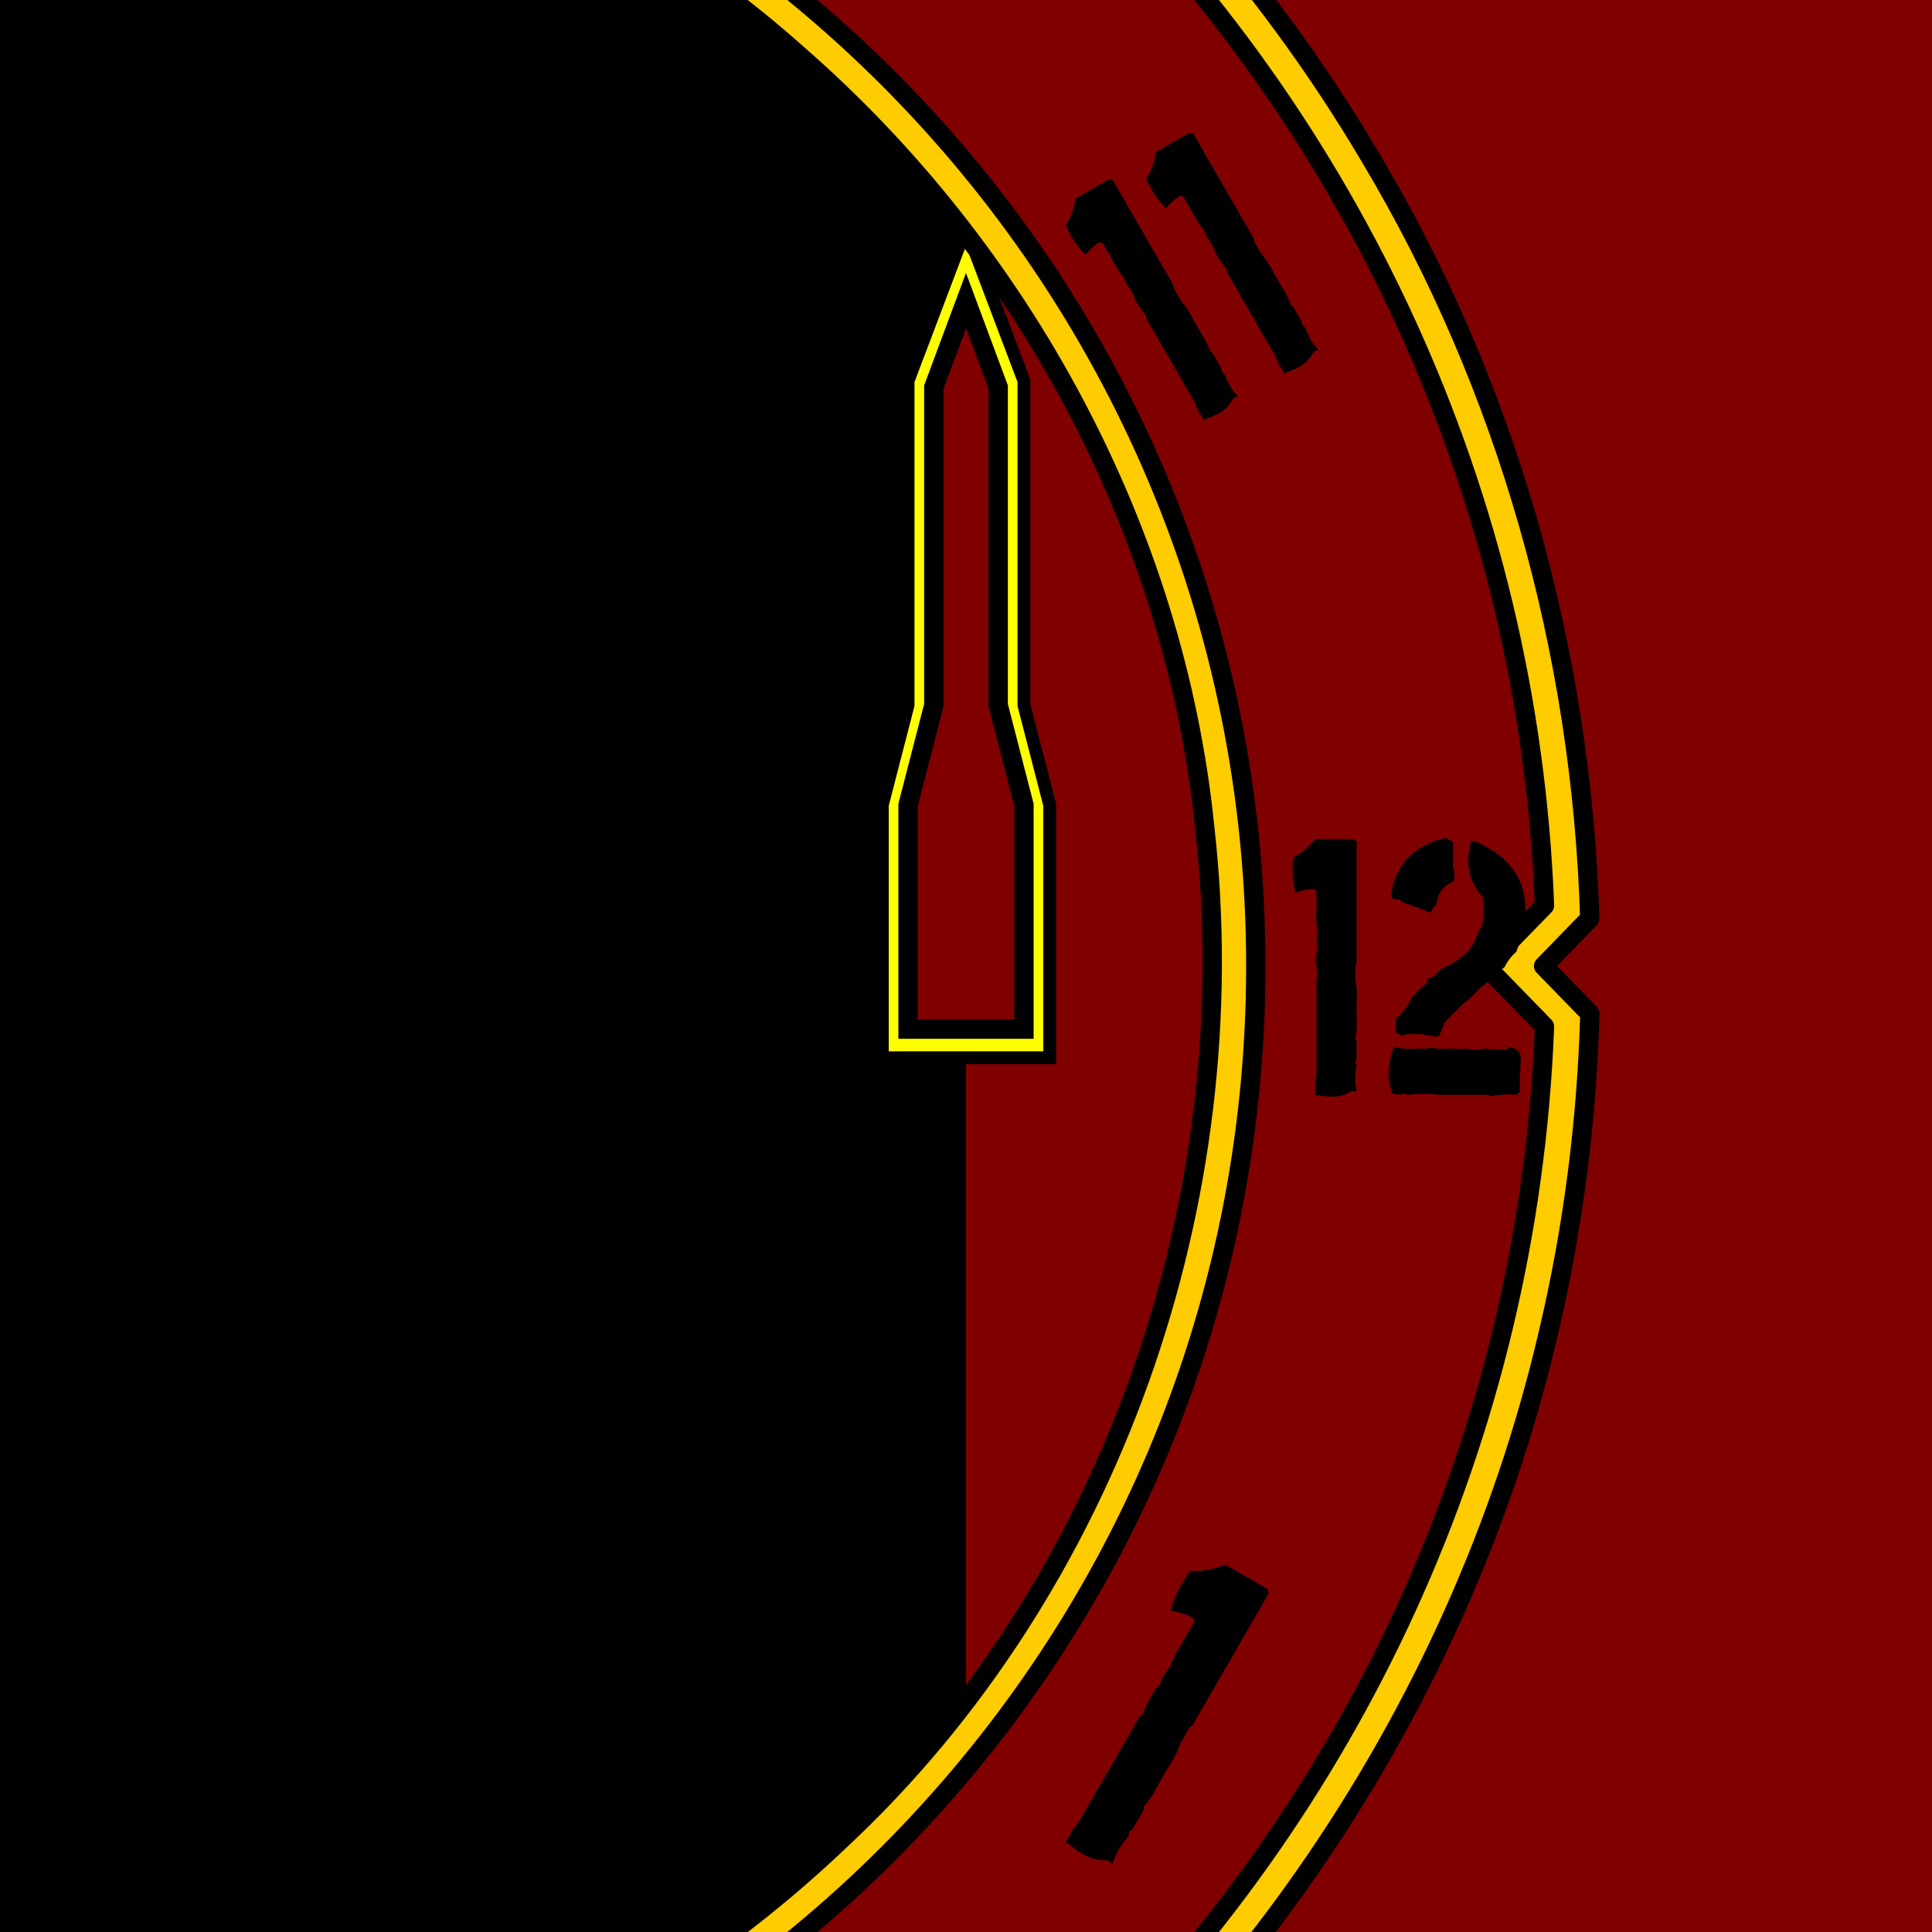
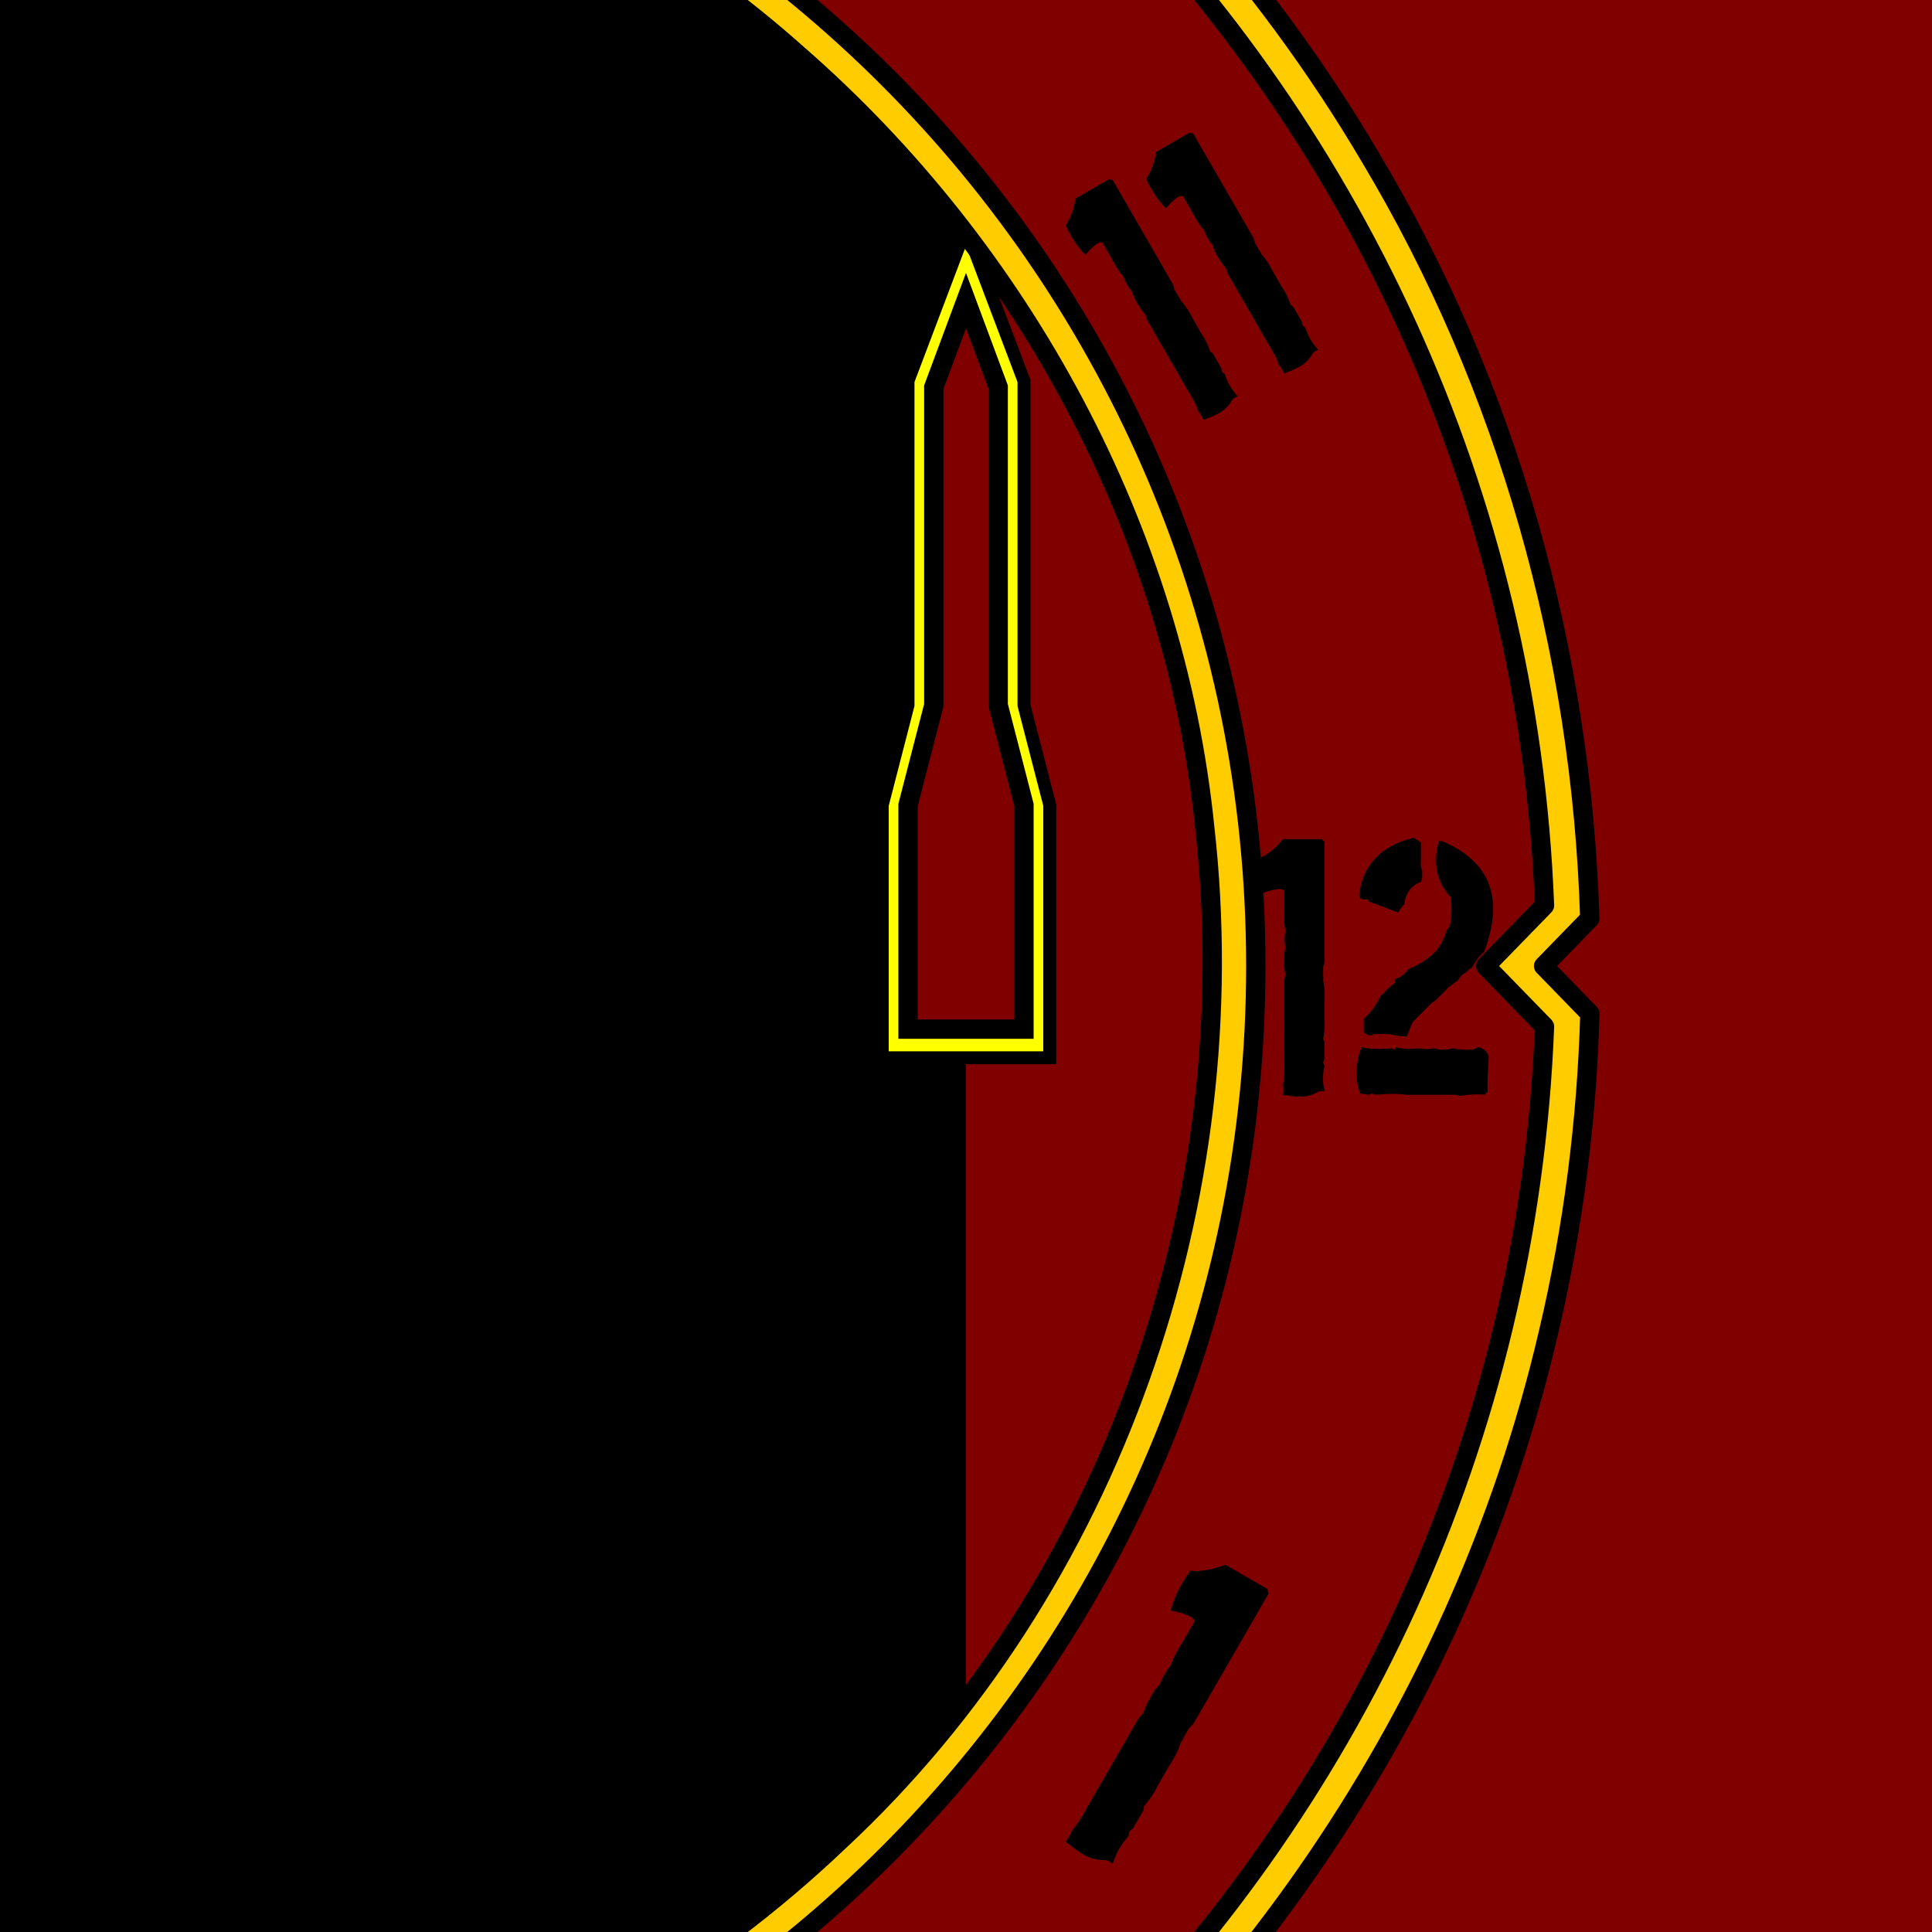
<svg xmlns="http://www.w3.org/2000/svg" width="600" height="600" viewBox="0 0 600 600" id="svg2" version="1.1">
  <defs id="defs4" />
  <g id="layer1" style="display:inline">
    <g id="g2991" class="second" clock="minutes" transform="matrix(0,1,-1,0,600,0)">
      <path style="fill:#800000;fill-opacity:1;stroke:none" id="path2989" d="m 725,300 a 425,425 0 1 1 -850,0 425,425 0 1 1 850,0 z" />
      <path d="m 725,300 a 425,425 0 1 1 -850,-2e-5" id="path2987" style="fill:#000000;fill-opacity:1;stroke:none" />
    </g>
    <g id="g4349" clock="minutes" transform="matrix(-1,0,0,-1,600,596)">
      <path style="fill:#ffff00;fill-opacity:1;stroke:#000000;stroke-width:4;stroke-linecap:butt;stroke-linejoin:miter;stroke-miterlimit:4;stroke-opacity:1;stroke-dasharray:none" d="m 274,267.5 0,78.5 8,31 0,100.715 18,47.553 18,-47.553 L 318,377 l 8,-31 0,-78.5 z" id="path4337" />
      <path id="path4295" d="M 282,276.388 282,346 l 8,31 0,98.77 10,26.87 10,-26.87 0,-98.77 8,-31 0,-69.612 z" style="fill:#800000;fill-opacity:1;stroke:#000000;stroke-width:6;stroke-miterlimit:4;stroke-opacity:1;stroke-dasharray:none" />
    </g>
  </g>
  <g id="layer3" style="display:inline">
    <path style="fill:#ffcc00;fill-opacity:1;stroke:#000000;stroke-width:6;stroke-linejoin:round;stroke-miterlimit:4;stroke-opacity:1;stroke-dasharray:none;display:inline" d="m 1.344,-194 c -2.573,-0.009 -5.146,0.001 -7.719,0.031 -130.152,0.908 -258.724,56.697 -348.562,150.281 -84.935,87.416 -136.191,207.296 -138.938,329.625 -3.438,116.389 35.494,233.527 108.906,323.75 C -307.865,705.666 -193.493,772.036 -70.875,789.031 48.731,806.226 174.39,778.649 274.469,710.875 377.367,642.093 452.903,534.346 480.938,413.625 488.576,381.237 492.811,348.057 493.75,314.781 L 479.375,300 493.719,285.25 C 491.18,202.384 468.19,120.127 425.656,49 358.649,-64.718 244.781,-150.018 116,-180.281 78.546,-189.329 39.946,-193.866 1.344,-194 z M -5.062,-76.219 c 2.025,-0.017 4.036,-0.019 6.062,0 89.945,-0.189 179.56,33.201 246.656,93.031 69.736,60.799 117.21,148.053 126.5,240.344 12.943,114.981 -28.788,235.827 -113.656,314.75 -81.81,77.86 -199.64,118.138 -312.125,101.125 -119.595,-17.304 -230.79,-93.386 -284.188,-202.5 -56.614,-113.719 -53.996,-257.03 13.188,-365.688 66.554,-108.298 189.984,-180 317.562,-181.062 z" id="path4403" />
    <path style="fill:#800000;fill-opacity:1;stroke:#000000;stroke-width:6;stroke-linejoin:round;stroke-miterlimit:4;stroke-opacity:1;stroke-dasharray:none;display:inline" d="m 0,-180 c -265.097,0 -480,214.903 -480,480 0,265.097 214.903,480 480,480 258.81,0 469.795,-204.824 479.656,-461.219 L 461.375,300 479.656,281.219 C 469.795,24.824 258.81,-180 0,-180 z m 0,90 C 215.391,-90 390,84.609 390,300 390,515.391 215.391,690 0,690 -215.391,690 -390,515.391 -390,300 -390,84.609 -215.391,-90 0,-90 z" id="path4401" />
  </g>
  <g id="layer2" style="display:none">
    <g id="g3982" clock="none -hours" transform="matrix(2,0,0,2,-600,-300)">
      <text transform="matrix(0.8660254,0.5,-0.5,0.8660254,363.3975,-9.807621)" xml:space="preserve" style="font-size:56px;font-style:normal;font-variant:normal;font-weight:normal;font-stretch:normal;line-height:125%;letter-spacing:0px;word-spacing:0px;fill:#000000;fill-opacity:1;stroke:none;font-family:Boston Traffic;-inkscape-font-specification:Boston Traffic" x="306" y="335" id="text3871">
        <tspan id="tspan3873" x="306" y="335">1</tspan>
      </text>
      <text id="text3863" y="325" x="300" style="font-size:56px;font-style:normal;font-variant:normal;font-weight:normal;font-stretch:normal;line-height:125%;letter-spacing:0px;word-spacing:0px;fill:#000000;fill-opacity:1;stroke:none;font-family:Boston Traffic;-inkscape-font-specification:Boston Traffic" xml:space="preserve" transform="matrix(0.5,0.8660254,-0.8660254,0.5,509.8076,63.39746)">
        <tspan y="325" x="300" id="tspan3865">2</tspan>
      </text>
      <text transform="matrix(0,1,-1,0,600,200)" xml:space="preserve" style="font-size:56px;font-style:normal;font-variant:normal;font-weight:normal;font-stretch:normal;line-height:125%;letter-spacing:0px;word-spacing:0px;fill:#000000;fill-opacity:1;stroke:none;font-family:Boston Traffic;-inkscape-font-specification:Boston Traffic" x="300" y="325" id="text3839">
        <tspan id="tspan3841" x="300" y="325">3</tspan>
      </text>
      <text transform="matrix(-0.5,0.8660254,-0.8660254,-0.5,609.8076,363.3975)" xml:space="preserve" style="font-size:56px;font-style:normal;font-variant:normal;font-weight:normal;font-stretch:normal;line-height:125%;letter-spacing:0px;word-spacing:0px;fill:#000000;fill-opacity:1;stroke:none;font-family:Boston Traffic;-inkscape-font-specification:Boston Traffic" x="300" y="325" id="text3867">
        <tspan id="tspan3869" x="300" y="325">4</tspan>
      </text>
      <text transform="matrix(-0.8660254,0.5,-0.5,-0.8660254,536.6025,509.8076)" xml:space="preserve" style="font-size:56px;font-style:normal;font-variant:normal;font-weight:normal;font-stretch:normal;line-height:125%;letter-spacing:0px;word-spacing:0px;fill:#000000;fill-opacity:1;stroke:none;font-family:Boston Traffic;-inkscape-font-specification:Boston Traffic" x="300" y="325" id="text3859">
        <tspan id="tspan3861" x="300" y="325">5</tspan>
      </text>
      <text id="text3835" y="325" x="300" style="font-size:56px;font-style:normal;font-variant:normal;font-weight:normal;font-stretch:normal;line-height:125%;letter-spacing:0px;word-spacing:0px;fill:#000000;fill-opacity:1;stroke:none;font-family:Boston Traffic;-inkscape-font-specification:Boston Traffic" xml:space="preserve" transform="matrix(-1,0,0,-1,400,600)">
        <tspan y="325" x="300" id="tspan3837">6</tspan>
      </text>
      <text id="text3855" y="325" x="300" style="font-size:56px;font-style:normal;font-variant:normal;font-weight:normal;font-stretch:normal;line-height:125%;letter-spacing:0px;word-spacing:0px;fill:#000000;fill-opacity:1;stroke:none;font-family:Boston Traffic;-inkscape-font-specification:Boston Traffic" xml:space="preserve" transform="matrix(-0.8660254,-0.5,0.5,-0.8660254,236.6025,609.8076)">
        <tspan y="325" x="300" id="tspan3857">7</tspan>
      </text>
      <text id="text3851" y="325" x="300" style="font-size:56px;font-style:normal;font-variant:normal;font-weight:normal;font-stretch:normal;line-height:125%;letter-spacing:0px;word-spacing:0px;fill:#000000;fill-opacity:1;stroke:none;font-family:Boston Traffic;-inkscape-font-specification:Boston Traffic" xml:space="preserve" transform="matrix(-0.5,-0.8660254,0.8660254,-0.5,90.19238,536.6025)">
        <tspan y="325" x="300" id="tspan3853">8</tspan>
      </text>
      <text transform="matrix(0,-1,1,0,0,400)" xml:space="preserve" style="font-size:56px;font-style:normal;font-variant:normal;font-weight:normal;font-stretch:normal;line-height:125%;letter-spacing:0px;word-spacing:0px;fill:#000000;fill-opacity:1;stroke:none;font-family:Boston Traffic;-inkscape-font-specification:Boston Traffic" x="300" y="325" id="text3831">
        <tspan id="tspan3833" x="300" y="325">9</tspan>
      </text>
      <text transform="matrix(0.4,-0.6928203,0.6928203,0.4,72.1539,214.641)" xml:space="preserve" style="font-size:56px;font-style:normal;font-variant:normal;font-weight:normal;font-stretch:normal;line-height:125%;letter-spacing:0px;word-spacing:0px;fill:#000000;fill-opacity:1;stroke:none;font-family:Boston Traffic;-inkscape-font-specification:Boston Traffic" x="300" y="325" id="text3847">
        <tspan id="tspan3849" x="300" y="325">10</tspan>
      </text>
      <text transform="matrix(0.6928203,-0.4,0.4,0.6928203,145.359,112.1539)" id="text3843" y="325" x="300" style="font-size:56px;font-style:normal;font-variant:normal;font-weight:normal;font-stretch:normal;line-height:125%;letter-spacing:0px;word-spacing:0px;fill:#000000;fill-opacity:1;stroke:none;font-family:Boston Traffic;-inkscape-font-specification:Boston Traffic" xml:space="preserve">
        <tspan y="325" x="300" id="tspan3845">11</tspan>
      </text>
      <text transform="matrix(0.8,0,0,0.8,260,60)" id="text3814" y="325" x="300" style="font-size:56px;font-style:normal;font-variant:normal;font-weight:normal;font-stretch:normal;line-height:125%;letter-spacing:0px;word-spacing:0px;fill:#000000;fill-opacity:1;stroke:none;font-family:Boston Traffic;-inkscape-font-specification:Boston Traffic" xml:space="preserve">
        <tspan y="325" x="300" id="tspan3816">12</tspan>
      </text>
    </g>
  </g>
  <g id="layer4">
    <g style="display:inline" transform="matrix(2,0,0,2,-600,-300)" clock="none -hours" id="g3251">
      <g transform="matrix(0.8660254,0.5,-0.5,0.8660254,363.3975,-9.807621)" style="font-size:56px;font-style:normal;font-variant:normal;font-weight:normal;font-stretch:normal;line-height:125%;letter-spacing:0px;word-spacing:0px;fill:#000000;fill-opacity:1;stroke:none;font-family:Boston Traffic;-inkscape-font-specification:Boston Traffic" id="text3253">
        <path d="m 311.277,285.371 c -1.294,1.622 -2.716,2.807 -4.266,3.555 -0.237,2.643 -0.082,4.931 0.465,6.863 2.534,-0.875 3.883,-0.957 4.047,-0.246 l 0,3.555 c -0.091,1.622 -0.018,2.962 0.219,4.02 -0.201,1.276 -0.201,2.388 0,3.336 l -0.219,1.176 c -0.091,1.622 -0.018,2.962 0.219,4.02 l -0.219,1.176 0,16.105 c 0.073,1.622 -0.009,2.962 -0.246,4.02 0.109,0.839 0.109,1.549 0,2.133 l 0.711,0 c 0.747,0.164 1.376,0.246 1.887,0.246 1.586,0.164 3.008,-0.155 4.266,-0.957 0.474,-0.109 0.866,-0.109 1.176,0 l -0.246,-1.641 c -0.073,-1.276 0.009,-2.379 0.246,-3.309 l -0.246,-0.711 0.246,-0.711 0,-0.711 0,-1.668 0,-0.957 -0.246,-0.465 c 0.273,-1.495 0.355,-2.762 0.246,-3.801 l 0,-0.684 0,-1.914 0,-0.711 c 0.109,-1.732 0.027,-3.154 -0.246,-4.266 0.055,-0.419 0.055,-0.729 0,-0.93 l 0,-0.711 0,-0.957 0.246,-0.93 0,-0.711 0,-7.355 0,-2.598 0,-1.176 0,-3.09 0,-0.957 0,-4.02 0,-0.711 0,-2.844 c -0.273,-0.146 -0.428,-0.301 -0.465,-0.465 l -4.02,0 -0.711,0 -2.844,0" id="path3345" />
      </g>
      <g transform="matrix(0.5,0.8660254,-0.8660254,0.5,509.8076,63.39746)" style="font-size:56px;font-style:normal;font-variant:normal;font-weight:normal;font-stretch:normal;line-height:125%;letter-spacing:0px;word-spacing:0px;fill:#000000;fill-opacity:1;stroke:none;font-family:Boston Traffic;-inkscape-font-specification:Boston Traffic" id="text3257">
        <path d="m 312.605,275.098 c -6.307,1.531 -9.844,5.223 -10.609,11.074 l 0.219,0.711 0.711,0.219 0.684,0 0.465,0.465 0.684,0.246 0.711,0.219 0.438,0.219 0.711,0.246 3.008,1.148 c 0.255,-0.62 0.638,-1.158 1.148,-1.613 0.219,-2.151 1.294,-3.609 3.227,-4.375 l 0.246,-0.711 0,-0.684 0,-0.684 C 314.009,280.995 313.927,280.375 314,279.719 l 0,-0.684 0,-3.008 -1.395,-0.93 m 4.867,0.684 c -1.167,4.284 -0.401,7.902 2.297,10.855 0.273,2.206 0.201,4.138 -0.219,5.797 l -0.465,0.438 c -0.419,1.203 -0.802,2.133 -1.148,2.789 l -0.93,1.367 c -1.768,1.732 -3.536,2.889 -5.305,3.473 -0.82,1.076 -1.75,1.768 -2.789,2.078 l 0,0.711 -1.613,1.367 c -0.346,0.474 -0.729,0.857 -1.148,1.148 -0.857,1.859 -1.932,3.327 -3.227,4.402 -0.036,1.112 -0.036,2.033 0,2.762 l 0.902,0.465 0.711,0 0.465,-0.219 1.367,0 0.93,0 c 0.237,0.073 0.465,0.073 0.684,0 1.276,0.346 2.361,0.501 3.254,0.465 l 1.148,-2.789 3.691,-3.691 0.684,-0.465 0.711,-0.684 0.684,-0.684 0.465,-0.465 0.684,-0.711 c 0.729,-0.602 1.349,-1.057 1.859,-1.367 l 0.465,-0.711 0.465,-0.465 0.684,-0.438 0.465,-0.465 0.684,-0.465 c 0.693,-1.312 1.467,-2.315 2.324,-3.008 3.956,-10.354 1.258,-17.518 -8.094,-21.492 l -0.684,0 m -15.012,39.977 c -1.203,3.299 -1.285,6.298 -0.246,8.996 l 1.613,0.246 0.711,-0.246 0.684,0.246 c 2.424,-0.237 4.43,-0.237 6.016,0 l 1.613,0 1.148,0 2.324,0 0.902,0 2.543,0 0.93,0 0.684,0.219 c 2.078,-0.31 3.773,-0.383 5.086,-0.219 0.073,-0.31 0.228,-0.465 0.465,-0.465 l 0,-0.711 0,-0.902 0,-0.711 0.219,-4.621 c -0.292,-1.039 -0.984,-1.65 -2.078,-1.832 l -0.902,0.465 c -1.586,0.073 -2.898,-0.009 -3.938,-0.246 -0.802,0.201 -1.413,0.283 -1.832,0.246 l -0.93,0 -0.93,-0.246 c -1.039,0.201 -1.96,0.201 -2.762,0 -1.823,0.201 -3.363,0.128 -4.621,-0.219 l -0.246,0.465 -0.684,-0.246 c -2.279,0.201 -4.202,0.128 -5.77,-0.219" id="path3348" />
      </g>
      <g transform="matrix(0,1,-1,0,600,200)" style="font-size:56px;font-style:normal;font-variant:normal;font-weight:normal;font-stretch:normal;line-height:125%;letter-spacing:0px;word-spacing:0px;fill:#000000;fill-opacity:1;stroke:none;font-family:Boston Traffic;-inkscape-font-specification:Boston Traffic" id="text3261">
        <path d="m 310.691,275.098 c -5.56,2.023 -8.768,5.697 -9.625,11.02 l 0.711,0.219 c 0.93,0.82 1.786,1.449 2.57,1.887 1.404,0.93 2.807,1.395 4.211,1.395 0.674,-2.917 2.16,-4.867 4.457,-5.852 -1e-5,-1.167 0.155,-2.178 0.465,-3.035 -0.419,-1.768 -0.419,-3.336 0,-4.703 -0.93,-0.693 -1.859,-1.003 -2.789,-0.93 m 5.141,1.176 c 0.273,2.115 0.201,3.992 -0.219,5.633 0.273,0.766 0.428,1.467 0.465,2.105 1.367,0.62 2.224,1.559 2.57,2.816 l 0,1.395 c -0.036,1.367 -0.036,2.543 0,3.527 -1.258,2.26 -3.053,3.427 -5.387,3.5 l -0.465,5.387 c 0.073,1.148 0.228,2.087 0.465,2.816 5.268,0.583 6.754,4.494 4.457,11.73 -1.021,0.62 -1.805,1.322 -2.352,2.105 l 0,4.676 c -0.036,1.148 -0.036,2.087 0,2.816 10.281,-1.003 13.872,-7.957 10.773,-20.863 -0.583,-0.547 -0.893,-1.094 -0.93,-1.641 -1.094,-0.893 -1.878,-1.832 -2.352,-2.816 1.148,-1.44 2.242,-2.534 3.281,-3.281 2.789,-10.573 -0.337,-17.6 -9.379,-21.082 l -0.93,1.176 m -9.379,33.988 -0.711,0 c -1.203,0.693 -2.297,1.085 -3.281,1.176 l -1.395,0.93 c -0.273,5.542 2.069,9.525 7.027,11.949 l 3.746,1.176 c 0.437,-0.893 0.756,-1.75 0.957,-2.57 -0.365,-1.841 -0.365,-3.564 0,-5.168 l 0,-0.465 c -2.461,-2.115 -3.947,-4.539 -4.457,-7.273 l -1.422,-0.219 -0.465,0.465" id="path3351" />
      </g>
      <g transform="matrix(-0.5,0.8660254,-0.8660254,-0.5,609.8076,363.3975)" style="font-size:56px;font-style:normal;font-variant:normal;font-weight:normal;font-stretch:normal;line-height:125%;letter-spacing:0px;word-spacing:0px;fill:#000000;fill-opacity:1;stroke:none;font-family:Boston Traffic;-inkscape-font-specification:Boston Traffic" id="text3265">
        <path d="m 319.688,275.371 c -0.164,0.182 -0.319,0.264 -0.465,0.246 -0.237,1.258 -0.857,2.033 -1.859,2.324 l -0.246,0.93 0,1.148 -0.219,0.711 c 0.201,0.747 0.201,1.449 0,2.105 0.51,1.677 0.665,3.227 0.465,4.648 l 0,1.641 0.219,0.684 -0.219,0.711 c 0.237,1.258 0.31,2.342 0.219,3.254 l 0,5.605 c -0.018,1.732 -0.018,3.126 0,4.184 l -0.219,0.93 0,15.148 c -0.109,2.005 0.046,3.71 0.465,5.113 l 0.465,0.246 0.93,0 0.684,0 0.93,0 4.211,0 0.465,-0.711 0,-0.93 0,-0.93 0,-0.93 0,-3.965 0,-0.684 0,-2.789 c 1.075,-0.31 2.005,-0.474 2.789,-0.492 -0.073,-1.458 0.082,-2.771 0.465,-3.938 0.073,-2.589 -1.012,-3.682 -3.254,-3.281 l 0,-1.613 0,-0.711 0,-0.93 0,-0.711 0,-1.148 0,-0.711 0,-0.93 0,-0.684 0,-4.676 0,-0.93 0,-0.93 0,-0.711 0,-4.184 0,-3.035 0,-0.93 0,-3.965 0,-0.684 0,-2.789 c -0.273,-0.164 -0.428,-0.319 -0.465,-0.465 l -0.711,0 -4.648,-0.246 m -7,11.43 -0.219,1.395 -0.711,0.684 -0.465,1.176 -0.93,0.93 -0.465,1.176 -0.711,1.148 -0.465,1.176 c -0.893,1.203 -1.513,2.288 -1.859,3.254 l -0.684,0.93 c -0.346,0.911 -0.811,1.613 -1.395,2.105 -1.185,2.516 -2.279,4.457 -3.281,5.824 l 0,1.859 c -0.128,2.06 -0.128,3.764 0,5.113 0.273,0.164 0.428,0.328 0.465,0.492 l 2.324,0 0.711,0 0.711,0 0.684,0 1.641,0 c 2.078,-0.237 3.783,-0.237 5.113,0 l 0.93,-0.492 0,-0.93 0.246,-0.684 -0.246,-5.141 -1.148,-0.684 c -1.221,0.164 -2.315,0.082 -3.281,-0.246 l 0.711,-0.684 0.246,-0.465 0.465,-0.711 0.465,-0.219 c 0.893,-1.659 1.741,-2.98 2.543,-3.965 l 0,-0.93 c 0.036,-0.583 0.191,-1.048 0.465,-1.395 l -0.465,-0.711 0,-1.395 0.246,-0.711 0,-1.148 0,-0.711 0,-0.93 0,-0.711 0.219,-4.648 -1.148,-0.711 -0.711,0.957" id="path3354" />
      </g>
      <g transform="matrix(-0.8660254,0.5,-0.5,-0.8660254,536.6025,509.8076)" style="font-size:56px;font-style:normal;font-variant:normal;font-weight:normal;font-stretch:normal;line-height:125%;letter-spacing:0px;word-spacing:0px;fill:#000000;fill-opacity:1;stroke:none;font-family:Boston Traffic;-inkscape-font-specification:Boston Traffic" id="text3269">
        <path d="m 323.762,275.098 c -0.438,0.164 -0.839,0.246 -1.203,0.246 l -1.176,0 -7.328,0 -3.281,0 -0.711,0 -0.711,0.219 -0.711,-0.219 c -2.06,0.237 -3.719,0.31 -4.977,0.219 l 0,1.668 0.246,0.465 c -0.273,0.875 -0.355,1.823 -0.246,2.844 l -0.465,0.93 -0.465,5.195 -0.246,0.957 0,1.641 -0.465,3.309 0,0.711 -0.246,3.773 0.246,0.957 0.465,0.219 0.465,0.492 c 2.607,1.531 4.576,3.108 5.906,4.73 l 0.711,0 c 1.076,-1.112 2.178,-1.823 3.309,-2.133 l 0.246,-1.668 c -0.401,-1.878 -0.319,-3.609 0.246,-5.195 l -0.711,-1.641 -0.711,0.219 c -0.401,0.292 -0.793,0.456 -1.176,0.492 l 0,-1.887 0,-0.711 0.465,-1.668 0,-0.711 c 0.547,-1.458 0.784,-2.789 0.711,-3.992 l 0.711,-0.492 1.395,0 0.957,-0.219 1.176,0 0.957,0.219 0.93,-0.219 0.957,0.219 0.711,-0.219 0.711,0.219 c 2.115,-0.346 3.919,-0.419 5.414,-0.219 0.674,-3.117 0.756,-5.879 0.246,-8.285 l -2.352,-0.465 m -7.793,19.359 0,1.887 -0.246,4.73 2.844,2.598 0,0.711 c 0.31,1.458 0.383,2.716 0.219,3.773 0.201,0.164 0.283,0.328 0.246,0.492 l 0,3.773 c -0.31,1.258 -0.465,2.361 -0.465,3.309 -1.221,0.62 -2.087,1.486 -2.598,2.598 l 0.219,0.465 0,1.641 c -0.146,1.732 -0.219,3.154 -0.219,4.266 7.437,0.51 11.293,-4.293 11.566,-14.41 0.62,-9.443 -3.008,-15.267 -10.883,-17.473 l -0.684,1.641 m -7.793,15.586 -0.957,0.492 -5.906,2.598 c 0.547,5.615 3.145,9.552 7.793,11.812 3.299,1.768 4.557,-0.757 3.773,-7.574 -2.315,-1.604 -3.418,-3.646 -3.309,-6.125 l -0.711,-1.203 -0.219,0 0.219,0 -0.465,0 0.246,0 -0.465,0 0.219,0 -0.219,0" id="path3357" />
      </g>
      <g transform="matrix(-1,0,0,-1,400,600)" style="font-size:56px;font-style:normal;font-variant:normal;font-weight:normal;font-stretch:normal;line-height:125%;letter-spacing:0px;word-spacing:0px;fill:#000000;fill-opacity:1;stroke:none;font-family:Boston Traffic;-inkscape-font-specification:Boston Traffic" id="text3273">
        <path d="m 312.031,274.824 c -0.164,0.273 -0.319,0.428 -0.465,0.465 -2.023,0.675 -3.682,1.622 -4.977,2.844 l -0.246,0.711 -0.219,0.465 -0.492,0.246 -0.219,0.465 -0.246,0.492 -1.422,2.844 0,0.711 -0.465,1.887 0,0.711 -0.711,3.555 0,3.062 c -0.674,3.482 -0.757,6.48 -0.246,8.996 -0.674,14.128 2.953,21.702 10.883,22.723 l 0.246,-0.711 0,-0.711 0,-0.711 c 0.164,-2.406 0.164,-4.375 0,-5.906 -2.06,-1.112 -3.245,-2.689 -3.555,-4.73 -0.875,-4.904 0.228,-8.066 3.309,-9.488 l 0.246,-0.465 0.246,-2.133 c 0.237,-2.169 -1e-5,-4.065 -0.711,-5.688 -1.24,0.911 -2.188,0.911 -2.844,0 l 0,-0.711 0,-0.711 c 0.273,-2.443 0.346,-4.411 0.219,-5.906 0.711,-2.169 1.659,-3.901 2.844,-5.195 l 0,-0.711 0.246,-0.492 0,-1.887 -0.246,-3.773 -1.176,-0.246 m 5.906,0.246 c -0.984,2.169 -1.294,4.293 -0.93,6.371 2.607,1.786 4.266,4.074 4.977,6.863 1.695,-0.984 3.272,-1.613 4.73,-1.887 1.531,-5.213 -1.395,-8.996 -8.777,-11.348 m -0.93,19.879 0,1.641 -0.492,2.625 c 0.437,0.82 0.602,1.686 0.492,2.598 2.607,2.242 3.71,5.004 3.309,8.285 0.237,3.464 -1.03,5.906 -3.801,7.328 l 0,6.617 c 0.437,0.328 0.756,0.647 0.957,0.957 6.818,-2.479 10.135,-7.137 9.953,-13.973 0.893,-8.312 -2.27,-13.754 -9.488,-16.324 l -0.93,0.246" id="path3360" />
      </g>
      <g transform="matrix(-0.8660254,-0.5,0.5,-0.8660254,236.6025,609.8076)" style="font-size:56px;font-style:normal;font-variant:normal;font-weight:normal;font-stretch:normal;line-height:125%;letter-spacing:0px;word-spacing:0px;fill:#000000;fill-opacity:1;stroke:none;font-family:Boston Traffic;-inkscape-font-specification:Boston Traffic" id="text3277">
        <path d="m 301.559,275.562 0,0.957 -0.246,0.465 0.246,0.93 c -0.128,2.115 -0.055,3.919 0.219,5.414 l 0.957,0.246 c 0.547,-0.164 1.094,-0.246 1.641,-0.246 l 1.176,0.246 c 1.167,-0.036 2.105,-0.118 2.816,-0.246 l 0.711,0 0.711,0.246 1.887,-0.246 c 1.44,0.128 2.689,0.128 3.746,0 l 1.422,0.246 c -0.401,1.221 -0.483,2.315 -0.246,3.281 l 1.422,0.492 c 0.437,-0.2 0.829,-0.283 1.176,-0.246 0.747,-0.2 1.376,-0.2 1.887,0 l 1.395,0 c 0.839,-0.2 1.549,-0.283 2.133,-0.246 0.51,-1.203 1.057,-2.224 1.641,-3.062 l 0,-0.684 c 0.073,-3.19 -0.082,-5.861 -0.465,-8.012 l -1.176,0 -1.176,0 -1.176,0.246 -3.062,0 -0.465,-0.246 c -1.294,0.164 -2.47,0.164 -3.527,0 l -0.711,0 -0.711,0 -0.711,0 c -1.604,0.31 -3.017,0.31 -4.238,0 -2.534,0.675 -4.885,0.675 -7.055,0 l -0.219,0.465 m 17.391,14.355 c -1.641,0.438 -3.126,0.52 -4.457,0.246 -0.273,0.474 -0.592,0.784 -0.957,0.93 -0.182,2.078 -0.647,3.81 -1.395,5.195 l -0.246,1.176 -0.219,0.93 -0.711,3.309 -0.246,0.93 c -0.383,0.911 -0.693,1.777 -0.93,2.598 l 0,0.93 c -0.401,1.294 -0.638,2.397 -0.711,3.309 -0.583,1.531 -0.893,3.017 -0.93,4.457 l -0.492,1.887 c -0.036,1.458 -0.273,2.716 -0.711,3.773 0,1.13 -0.073,2.069 -0.219,2.816 -0.201,0.911 -0.283,1.695 -0.246,2.352 l 0.711,0.246 1.176,-0.246 0.465,0.246 0.711,0 c 1.768,0.146 3.263,0.146 4.484,0 l 1.176,-1.176 0,-0.711 0,-2.816 0.684,-4.238 0,-0.711 0.246,-0.957 0.246,-1.859 c 0.073,-0.911 0.228,-1.704 0.465,-2.379 0.437,-2.497 0.984,-4.612 1.641,-6.344 l 0,-0.711 0.246,-0.93 0.465,-0.711 c 0.073,-1.13 0.31,-2.151 0.711,-3.062 0.182,-1.732 0.647,-3.144 1.395,-4.238 0.164,-1.13 0.483,-2.069 0.957,-2.816 l -0.465,-1.176 c -1.185,-0.164 -2.133,-0.246 -2.844,-0.246" id="path3363" />
      </g>
      <g transform="matrix(-0.5,-0.8660254,0.8660254,-0.5,90.19238,536.6025)" style="font-size:56px;font-style:normal;font-variant:normal;font-weight:normal;font-stretch:normal;line-height:125%;letter-spacing:0px;word-spacing:0px;fill:#000000;fill-opacity:1;stroke:none;font-family:Boston Traffic;-inkscape-font-specification:Boston Traffic" id="text3281">
        <path d="m 314.574,275.809 -0.711,0 -4.895,2.57 c -4.594,7.857 -4.202,14.866 1.176,21.027 l -0.711,0.465 -3.035,3.719 c -3.391,12.706 -0.046,19.797 10.035,21.273 1.477,-3.937 0.857,-7.283 -1.859,-10.035 -0.31,-2.151 -0.465,-3.947 -0.465,-5.387 0.31,-1.44 0.465,-2.607 0.465,-3.5 1.057,-1.094 2.069,-1.878 3.035,-2.352 0.036,-0.383 0.118,-0.693 0.246,-0.93 l 0,-1.395 c -0.365,-1.44 -0.365,-2.762 0,-3.965 l -0.711,-1.641 c -0.893,-0.383 -1.595,-0.93 -2.105,-1.641 l 0,-2.789 -0.219,-1.422 0.219,-1.148 c -0.146,-1.185 -0.146,-2.206 0,-3.062 l 1.641,-1.395 0.465,-2.57 c -0.109,-1.094 -0.109,-2.023 0,-2.789 -0.164,-0.893 -0.164,-1.75 0,-2.57 -0.784,-0.583 -1.486,-0.975 -2.105,-1.176 l -0.465,0.711 m 6.535,-0.711 c -0.346,0.547 -0.729,1.012 -1.148,1.395 l 0,1.422 c 0.255,1.787 0.255,3.336 0,4.648 0.346,0.474 0.574,0.948 0.684,1.422 1.094,0.31 1.796,0.93 2.105,1.859 0.893,4.32 0.118,7.51 -2.324,9.57 l -0.246,1.641 -0.219,1.395 0.219,0.711 -0.219,0.711 c 0.346,1.44 0.501,2.68 0.465,3.719 2.406,2.388 3.263,5.195 2.57,8.422 -0.438,2.297 -1.531,4.083 -3.281,5.359 0.383,2.771 0.301,5.186 -0.246,7.246 l 0.711,-0.219 c 0.547,0.693 1.167,1.003 1.859,0.93 0.747,-0.419 1.531,-0.656 2.352,-0.711 0.62,-0.547 1.24,-0.857 1.859,-0.93 7.674,-8.021 7.911,-15.805 0.711,-23.352 0.383,-1.13 1.085,-1.987 2.105,-2.57 0.237,-0.82 0.629,-1.449 1.176,-1.887 2.789,-10.7 -0.255,-17.628 -9.133,-20.781" id="path3366" />
      </g>
      <g transform="matrix(0,-1,1,0,0,400)" style="font-size:56px;font-style:normal;font-variant:normal;font-weight:normal;font-stretch:normal;line-height:125%;letter-spacing:0px;word-spacing:0px;fill:#000000;fill-opacity:1;stroke:none;font-family:Boston Traffic;-inkscape-font-specification:Boston Traffic" id="text3285">
        <path d="m 310.473,274.824 c -0.547,0.273 -1.094,0.428 -1.641,0.465 -0.62,0.62 -1.313,1.012 -2.078,1.176 -0.036,0.383 -0.118,0.693 -0.246,0.93 -0.893,0.857 -1.668,1.477 -2.324,1.859 -2.188,4.794 -2.971,9.461 -2.352,14 0.474,7.091 3.983,11.138 10.527,12.141 0.583,-2.753 0.656,-5.159 0.219,-7.219 -1.75,-1.13 -2.917,-2.616 -3.5,-4.457 l 0,-3.965 0,-0.684 0,-2.816 c 1.003,-1.659 2.096,-2.98 3.281,-3.965 l 0,-0.93 0.219,-0.465 c -0.237,-0.583 -0.31,-1.203 -0.219,-1.859 l 0,-0.711 0,-3.035 -1.887,-0.465 m 4.676,0.93 c 0.346,0.711 0.264,1.413 -0.246,2.105 0.437,1.586 0.437,2.99 0,4.211 0.51,0.346 0.747,0.811 0.711,1.395 2.771,1.75 3.865,4.238 3.281,7.465 0.219,2.953 -0.875,4.977 -3.281,6.07 -0.164,1.167 -0.246,2.178 -0.246,3.035 0.273,1.057 0.273,1.987 0,2.789 l 0.246,1.422 c 0.273,0.273 0.428,0.583 0.465,0.93 0.857,-0.401 1.714,-0.638 2.57,-0.711 0.93,6.18 -0.237,10.773 -3.5,13.781 l 0.465,0.684 c -0.036,1.714 -0.273,3.117 -0.711,4.211 l 0.711,1.641 c 3.299,-0.984 5.943,-2.616 7.93,-4.895 0.583,-1.805 1.203,-3.208 1.859,-4.211 -2e-5,-1.13 0.164,-2.142 0.492,-3.035 l 0,-1.176 0,-0.93 0.219,-0.93 0,-0.711 0,-1.148 c 0.31,-3.008 0.392,-5.423 0.246,-7.246 l 0,-1.859 0,-0.711 0,-0.684 0,-0.711 0,-2.816 -0.246,-1.395 0,-0.684 -0.219,-0.711 0,-2.789 -0.492,-0.465 -0.219,-2.816 c -0.237,-0.583 -0.392,-1.203 -0.465,-1.859 -0.51,-0.857 -0.82,-1.641 -0.93,-2.352 -2.297,-2.953 -4.94,-4.812 -7.93,-5.578 l -0.711,0.684 m -8.859,36.176 c -1.531,1.331 -3.017,2.27 -4.457,2.816 l 0,1.859 c 1.841,3.664 4.411,6.079 7.711,7.246 2.953,1.44 4.047,-0.428 3.281,-5.605 l -0.957,-0.465 c -2.023,-1.75 -3.5,-3.701 -4.43,-5.852 l -1.148,0" id="path3327" />
      </g>
      <g transform="matrix(0.4,-0.6928203,0.6928203,0.4,72.1539,214.641)" style="font-size:56px;font-style:normal;font-variant:normal;font-weight:normal;font-stretch:normal;line-height:125%;letter-spacing:0px;word-spacing:0px;fill:#000000;fill-opacity:1;stroke:none;font-family:Boston Traffic;-inkscape-font-specification:Boston Traffic" id="text3289">
        <path d="m 305.277,275.371 c -1.294,1.622 -2.716,2.807 -4.266,3.555 -0.237,2.643 -0.082,4.931 0.465,6.863 2.534,-0.875 3.883,-0.957 4.047,-0.246 l 0,3.555 c -0.091,1.622 -0.018,2.962 0.219,4.02 -0.201,1.276 -0.201,2.388 0,3.336 l -0.219,1.176 c -0.091,1.622 -0.018,2.962 0.219,4.02 l -0.219,1.176 0,16.105 c 0.073,1.622 -0.009,2.962 -0.246,4.02 0.109,0.839 0.109,1.549 0,2.133 l 0.711,0 c 0.747,0.164 1.376,0.246 1.887,0.246 1.586,0.164 3.008,-0.155 4.266,-0.957 0.474,-0.109 0.866,-0.109 1.176,0 l -0.246,-1.641 c -0.073,-1.276 0.009,-2.379 0.246,-3.309 l -0.246,-0.711 0.246,-0.711 0,-0.711 0,-1.668 0,-0.957 -0.246,-0.465 c 0.273,-1.495 0.355,-2.762 0.246,-3.801 l 0,-0.684 0,-1.914 0,-0.711 c 0.109,-1.732 0.027,-3.154 -0.246,-4.266 0.055,-0.419 0.055,-0.729 0,-0.93 l 0,-0.711 0,-0.957 0.246,-0.93 0,-0.711 0,-7.355 0,-2.598 0,-1.176 0,-3.09 0,-0.957 0,-4.02 0,-0.711 0,-2.844 c -0.273,-0.146 -0.428,-0.301 -0.465,-0.465 l -4.02,0 -0.711,0 -2.844,0" id="path3330" />
        <path d="m 330.051,275.371 c -3.518,1.167 -6.253,3.044 -8.203,5.633 l -0.93,3.746 -0.465,2.352 0,1.176 -0.246,0.684 c -0.036,2.078 -0.036,3.491 0,4.238 l -0.465,1.887 0,6.562 c -0.693,15.13 3.062,23.023 11.266,23.68 l 0,-1.887 0,-4.676 0,-1.176 c -2.424,-3.409 -3.208,-7.237 -2.352,-11.484 l 0,-0.957 0,-1.176 0,-1.395 0,-1.176 0,-0.711 0,-1.176 0,-0.684 0,-0.957 0,-0.93 0,-0.93 0,-2.352 0,-0.711 0,-0.684 0,-0.711 0,-1.887 c -0.036,-1.44 0.046,-2.689 0.246,-3.746 0.62,-1.021 1.322,-1.723 2.105,-2.105 l 0,-1.887 0,-1.859 0,-4.703 -0.957,0 m 5.168,1.176 0,7.273 c 0.93,0.893 1.786,1.595 2.57,2.105 l 0,0.93 0,3.062 c 0.164,1.568 0.164,2.898 0,3.992 -2e-5,0.784 -0.073,1.404 -0.219,1.859 l 0.219,1.641 -0.684,1.176 0.684,0.465 0,11.266 -0.219,1.887 c 0.109,0.583 0.109,1.13 0,1.641 l -0.711,1.395 c -1.13,0.784 -1.914,1.723 -2.352,2.816 0.164,0.237 0.246,0.474 0.246,0.711 -0.201,2.424 -0.046,4.53 0.465,6.316 3.245,-0.492 5.979,-1.814 8.203,-3.965 0.583,-1.878 1.212,-3.363 1.887,-4.457 l 0,-0.957 0.219,-0.684 0,-0.957 0,-0.684 0.246,-0.957 c -0.036,-0.893 0.036,-1.677 0.219,-2.352 l 0,-1.859 0.246,-0.465 0,-1.887 0,-4.676 0,-0.957 0,-0.93 0,-0.93 0,-0.957 0,-0.93 0,-0.93 0,-0.711 0,-0.93 c -0.273,-0.875 -0.355,-1.659 -0.246,-2.352 -0.31,-1.568 -0.465,-2.898 -0.465,-3.992 -0.31,-1.568 -0.465,-2.898 -0.465,-3.992 -0.346,-0.82 -0.501,-1.522 -0.465,-2.105 -2.224,-3.281 -5.04,-5.232 -8.449,-5.852 l -0.93,0.93" id="path3332" />
      </g>
      <g transform="matrix(0.6928203,-0.4,0.4,0.6928203,145.359,112.1539)" style="font-size:56px;font-style:normal;font-variant:normal;font-weight:normal;font-stretch:normal;line-height:125%;letter-spacing:0px;word-spacing:0px;fill:#000000;fill-opacity:1;stroke:none;font-family:Boston Traffic;-inkscape-font-specification:Boston Traffic" id="text3293">
        <path d="m 305.277,275.371 c -1.294,1.622 -2.716,2.807 -4.266,3.555 -0.237,2.643 -0.082,4.931 0.465,6.863 2.534,-0.875 3.883,-0.957 4.047,-0.246 l 0,3.555 c -0.091,1.622 -0.018,2.962 0.219,4.02 -0.201,1.276 -0.201,2.388 0,3.336 l -0.219,1.176 c -0.091,1.622 -0.018,2.962 0.219,4.02 l -0.219,1.176 0,16.105 c 0.073,1.622 -0.009,2.962 -0.246,4.02 0.109,0.839 0.109,1.549 0,2.133 l 0.711,0 c 0.747,0.164 1.376,0.246 1.887,0.246 1.586,0.164 3.008,-0.155 4.266,-0.957 0.474,-0.109 0.866,-0.109 1.176,0 l -0.246,-1.641 c -0.073,-1.276 0.009,-2.379 0.246,-3.309 l -0.246,-0.711 0.246,-0.711 0,-0.711 0,-1.668 0,-0.957 -0.246,-0.465 c 0.273,-1.495 0.355,-2.762 0.246,-3.801 l 0,-0.684 0,-1.914 0,-0.711 c 0.109,-1.732 0.027,-3.154 -0.246,-4.266 0.055,-0.419 0.055,-0.729 0,-0.93 l 0,-0.711 0,-0.957 0.246,-0.93 0,-0.711 0,-7.355 0,-2.598 0,-1.176 0,-3.09 0,-0.957 0,-4.02 0,-0.711 0,-2.844 c -0.273,-0.146 -0.428,-0.301 -0.465,-0.465 l -4.02,0 -0.711,0 -2.844,0" id="path3335" />
        <path d="m 323.324,275.371 c -1.294,1.622 -2.716,2.807 -4.266,3.555 -0.237,2.643 -0.082,4.931 0.465,6.863 2.534,-0.875 3.883,-0.957 4.047,-0.246 l 0,3.555 c -0.091,1.622 -0.018,2.962 0.219,4.02 -0.201,1.276 -0.201,2.388 0,3.336 l -0.219,1.176 c -0.091,1.622 -0.018,2.962 0.219,4.02 l -0.219,1.176 0,16.105 c 0.073,1.622 -0.009,2.962 -0.246,4.02 0.109,0.839 0.109,1.549 0,2.133 l 0.711,0 c 0.747,0.164 1.376,0.246 1.887,0.246 1.586,0.164 3.008,-0.155 4.266,-0.957 0.474,-0.109 0.866,-0.109 1.176,0 l -0.246,-1.641 c -0.073,-1.276 0.009,-2.379 0.246,-3.309 l -0.246,-0.711 0.246,-0.711 0,-0.711 0,-1.668 0,-0.957 -0.246,-0.465 c 0.273,-1.495 0.355,-2.762 0.246,-3.801 l 0,-0.684 0,-1.914 0,-0.711 c 0.109,-1.732 0.027,-3.154 -0.246,-4.266 0.055,-0.419 0.055,-0.729 0,-0.93 l 0,-0.711 0,-0.957 0.246,-0.93 0,-0.711 0,-7.355 0,-2.598 0,-1.176 0,-3.09 0,-0.957 0,-4.02 0,-0.711 0,-2.844 c -0.273,-0.146 -0.428,-0.301 -0.465,-0.465 l -4.02,0 -0.711,0 -2.844,0" id="path3337" />
      </g>
      <g transform="matrix(0.8,0,0,0.8,260,60)" style="font-size:56px;font-style:normal;font-variant:normal;font-weight:normal;font-stretch:normal;line-height:125%;letter-spacing:0px;word-spacing:0px;fill:#000000;fill-opacity:1;stroke:none;font-family:Boston Traffic;-inkscape-font-specification:Boston Traffic" id="text3297">
-         <path d="m 305.277,275.371 c -1.294,1.622 -2.716,2.807 -4.266,3.555 -0.237,2.643 -0.082,4.931 0.465,6.863 2.534,-0.875 3.883,-0.957 4.047,-0.246 l 0,3.555 c -0.091,1.622 -0.018,2.962 0.219,4.02 -0.201,1.276 -0.201,2.388 0,3.336 l -0.219,1.176 c -0.091,1.622 -0.018,2.962 0.219,4.02 l -0.219,1.176 0,16.105 c 0.073,1.622 -0.009,2.962 -0.246,4.02 0.109,0.839 0.109,1.549 0,2.133 l 0.711,0 c 0.747,0.164 1.376,0.246 1.887,0.246 1.586,0.164 3.008,-0.155 4.266,-0.957 0.474,-0.109 0.866,-0.109 1.176,0 l -0.246,-1.641 c -0.073,-1.276 0.009,-2.379 0.246,-3.309 l -0.246,-0.711 0.246,-0.711 0,-0.711 0,-1.668 0,-0.957 -0.246,-0.465 c 0.273,-1.495 0.355,-2.762 0.246,-3.801 l 0,-0.684 0,-1.914 0,-0.711 c 0.109,-1.732 0.027,-3.154 -0.246,-4.266 0.055,-0.419 0.055,-0.729 0,-0.93 l 0,-0.711 0,-0.957 0.246,-0.93 0,-0.711 0,-7.355 0,-2.598 0,-1.176 0,-3.09 0,-0.957 0,-4.02 0,-0.711 0,-2.844 c -0.273,-0.146 -0.428,-0.301 -0.465,-0.465 l -4.02,0 -0.711,0 -2.844,0" id="path3340" />
-         <path d="m 330.652,275.098 c -6.307,1.531 -9.844,5.223 -10.609,11.074 l 0.219,0.711 0.711,0.219 0.684,0 0.465,0.465 0.684,0.246 0.711,0.219 0.438,0.219 0.711,0.246 3.008,1.148 c 0.255,-0.62 0.638,-1.158 1.148,-1.613 0.219,-2.151 1.294,-3.609 3.227,-4.375 l 0.246,-0.711 0,-0.684 0,-0.684 c -0.237,-0.583 -0.319,-1.203 -0.246,-1.859 l 0,-0.684 0,-3.008 -1.395,-0.93 m 4.867,0.684 c -1.167,4.284 -0.401,7.902 2.297,10.855 0.273,2.206 0.201,4.138 -0.219,5.797 l -0.465,0.438 c -0.419,1.203 -0.802,2.133 -1.148,2.789 l -0.93,1.367 c -1.768,1.732 -3.536,2.889 -5.305,3.473 -0.82,1.076 -1.75,1.768 -2.789,2.078 l 0,0.711 -1.613,1.367 c -0.346,0.474 -0.729,0.857 -1.148,1.148 -0.857,1.859 -1.932,3.327 -3.227,4.402 -0.036,1.112 -0.036,2.033 0,2.762 l 0.902,0.465 0.711,0 0.465,-0.219 1.367,0 0.93,0 c 0.237,0.073 0.465,0.073 0.684,0 1.276,0.346 2.361,0.501 3.254,0.465 l 1.148,-2.789 3.691,-3.691 0.684,-0.465 0.711,-0.684 0.684,-0.684 0.465,-0.465 0.684,-0.711 c 0.729,-0.602 1.349,-1.057 1.859,-1.367 l 0.465,-0.711 0.465,-0.465 0.684,-0.438 0.465,-0.465 0.684,-0.465 c 0.693,-1.312 1.467,-2.315 2.324,-3.008 3.956,-10.354 1.258,-17.518 -8.094,-21.492 l -0.684,0 m -15.012,39.977 c -1.203,3.299 -1.285,6.298 -0.246,8.996 L 321.875,325 322.586,324.754 323.27,325 c 2.424,-0.237 4.43,-0.237 6.016,0 l 1.613,0 1.148,0 2.324,0 0.902,0 2.543,0 0.93,0 0.684,0.219 c 2.078,-0.31 3.773,-0.383 5.086,-0.219 0.073,-0.31 0.228,-0.465 0.465,-0.465 l 0,-0.711 0,-0.902 0,-0.711 0.219,-4.621 c -0.292,-1.039 -0.984,-1.65 -2.078,-1.832 l -0.902,0.465 c -1.586,0.073 -2.898,-0.009 -3.938,-0.246 -0.802,0.201 -1.413,0.283 -1.832,0.246 l -0.93,0 -0.93,-0.246 c -1.039,0.201 -1.96,0.201 -2.762,0 -1.823,0.201 -3.363,0.128 -4.621,-0.219 l -0.246,0.465 -0.684,-0.246 c -2.279,0.201 -4.202,0.128 -5.77,-0.219" id="path3342" />
+         <path d="m 299.027,275.371 c -1.294,1.622 -2.716,2.807 -4.266,3.555 -0.237,2.643 -0.082,4.931 0.465,6.863 2.534,-0.875 3.883,-0.957 4.047,-0.246 l 0,3.555 c -0.091,1.622 -0.018,2.962 0.219,4.02 -0.201,1.276 -0.201,2.388 0,3.336 l -0.219,1.176 c -0.091,1.622 -0.018,2.962 0.219,4.02 l -0.219,1.176 0,16.105 c 0.073,1.622 -0.009,2.962 -0.246,4.02 0.109,0.839 0.109,1.549 0,2.133 l 0.711,0 c 0.747,0.164 1.376,0.246 1.887,0.246 1.586,0.164 3.008,-0.155 4.266,-0.957 0.474,-0.109 0.866,-0.109 1.176,0 l -0.246,-1.641 c -0.073,-1.276 0.009,-2.379 0.246,-3.309 l -0.246,-0.711 0.246,-0.711 0,-0.711 0,-1.668 0,-0.957 -0.246,-0.465 c 0.273,-1.495 0.355,-2.762 0.246,-3.801 l 0,-0.684 0,-1.914 0,-0.711 c 0.109,-1.732 0.027,-3.154 -0.246,-4.266 0.055,-0.419 0.055,-0.729 0,-0.93 l 0,-0.711 0,-0.957 0.246,-0.93 0,-0.711 0,-7.355 0,-2.598 0,-1.176 0,-3.09 0,-0.957 0,-4.02 0,-0.711 0,-2.844 c -0.273,-0.146 -0.428,-0.301 -0.465,-0.465 l -4.02,0 -0.711,0 -2.844,0" id="path3340" />
+         <path d="m 324.402,275.098 c -6.307,1.531 -9.844,5.223 -10.609,11.074 l 0.219,0.711 0.711,0.219 0.684,0 0.465,0.465 0.684,0.246 0.711,0.219 0.438,0.219 0.711,0.246 3.008,1.148 c 0.255,-0.62 0.638,-1.158 1.148,-1.613 0.219,-2.151 1.294,-3.609 3.227,-4.375 l 0.246,-0.711 0,-0.684 0,-0.684 c -0.237,-0.583 -0.319,-1.203 -0.246,-1.859 l 0,-0.684 0,-3.008 -1.395,-0.93 m 4.867,0.684 c -1.167,4.284 -0.401,7.902 2.297,10.855 0.273,2.206 0.201,4.138 -0.219,5.797 l -0.465,0.438 c -0.419,1.203 -0.802,2.133 -1.148,2.789 l -0.93,1.367 c -1.768,1.732 -3.536,2.889 -5.305,3.473 -0.82,1.076 -1.75,1.768 -2.789,2.078 l 0,0.711 -1.613,1.367 c -0.346,0.474 -0.729,0.857 -1.148,1.148 -0.857,1.859 -1.932,3.327 -3.227,4.402 -0.036,1.112 -0.036,2.033 0,2.762 l 0.902,0.465 0.711,0 0.465,-0.219 1.367,0 0.93,0 c 0.237,0.073 0.465,0.073 0.684,0 1.276,0.346 2.361,0.501 3.254,0.465 l 1.148,-2.789 3.691,-3.691 0.684,-0.465 0.711,-0.684 0.684,-0.684 0.465,-0.465 0.684,-0.711 c 0.729,-0.602 1.349,-1.057 1.859,-1.367 l 0.465,-0.711 0.465,-0.465 0.684,-0.438 0.465,-0.465 0.684,-0.465 c 0.693,-1.312 1.467,-2.315 2.324,-3.008 3.956,-10.354 1.258,-17.518 -8.094,-21.492 l -0.684,0 m -15.012,39.977 c -1.203,3.299 -1.285,6.298 -0.246,8.996 L 315.625,325 316.336,324.754 317.02,325 c 2.424,-0.237 4.43,-0.237 6.016,0 l 1.613,0 1.148,0 2.324,0 0.902,0 2.543,0 0.93,0 0.684,0.219 c 2.078,-0.31 3.773,-0.383 5.086,-0.219 0.073,-0.31 0.228,-0.465 0.465,-0.465 l 0,-0.711 0,-0.902 0,-0.711 0.219,-4.621 c -0.292,-1.039 -0.984,-1.65 -2.078,-1.832 l -0.902,0.465 c -1.586,0.073 -2.898,-0.009 -3.938,-0.246 -0.802,0.201 -1.413,0.283 -1.832,0.246 l -0.93,0 -0.93,-0.246 c -1.039,0.201 -1.96,0.201 -2.762,0 -1.823,0.201 -3.363,0.128 -4.621,-0.219 l -0.246,0.465 -0.684,-0.246 c -2.279,0.201 -4.202,0.128 -5.77,-0.219" id="path3342" />
      </g>
    </g>
  </g>
  <g id="layer5">
    <g id="g4493" clock="" transform="translate(-300,0)">
      <rect clock="seconds" y="300" x="295" height="12" width="10" id="rect4483" style="fill:none;stroke:#000000;stroke-width:4;stroke-linecap:butt;stroke-linejoin:miter;stroke-miterlimit:4;stroke-opacity:1;stroke-dasharray:none" transform="translate(0,-389)" />
    </g>
  </g>
</svg>
